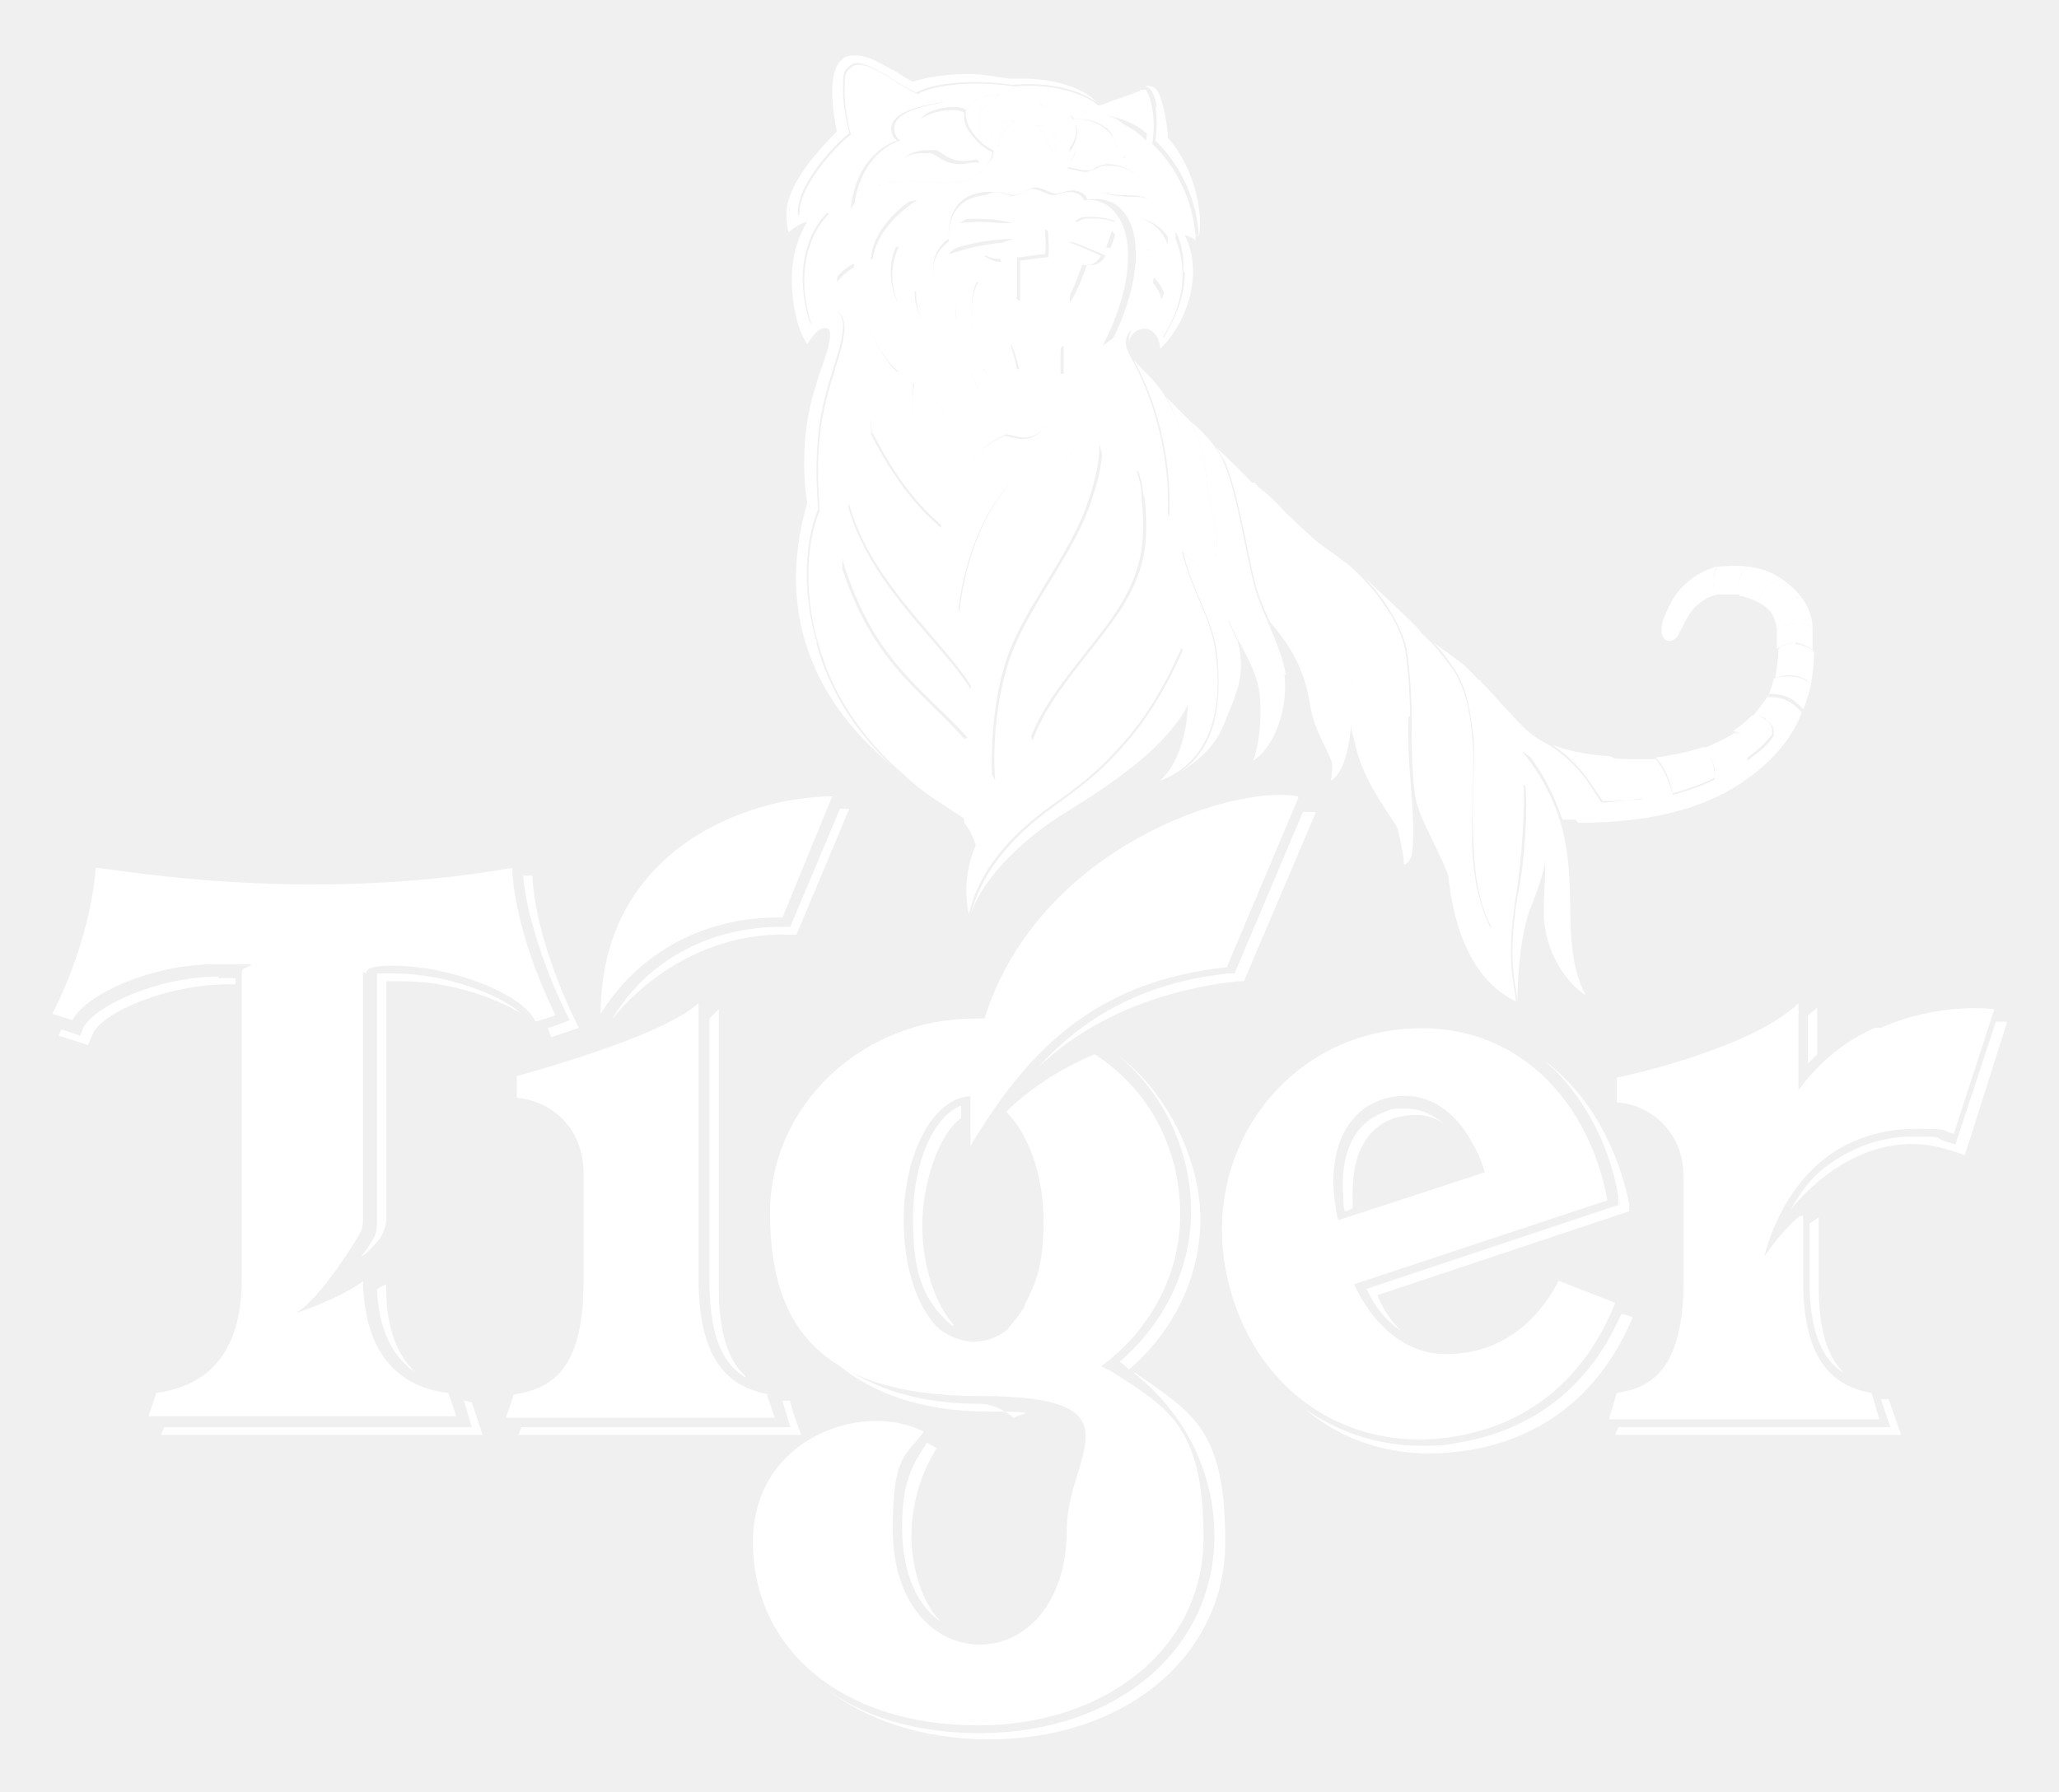
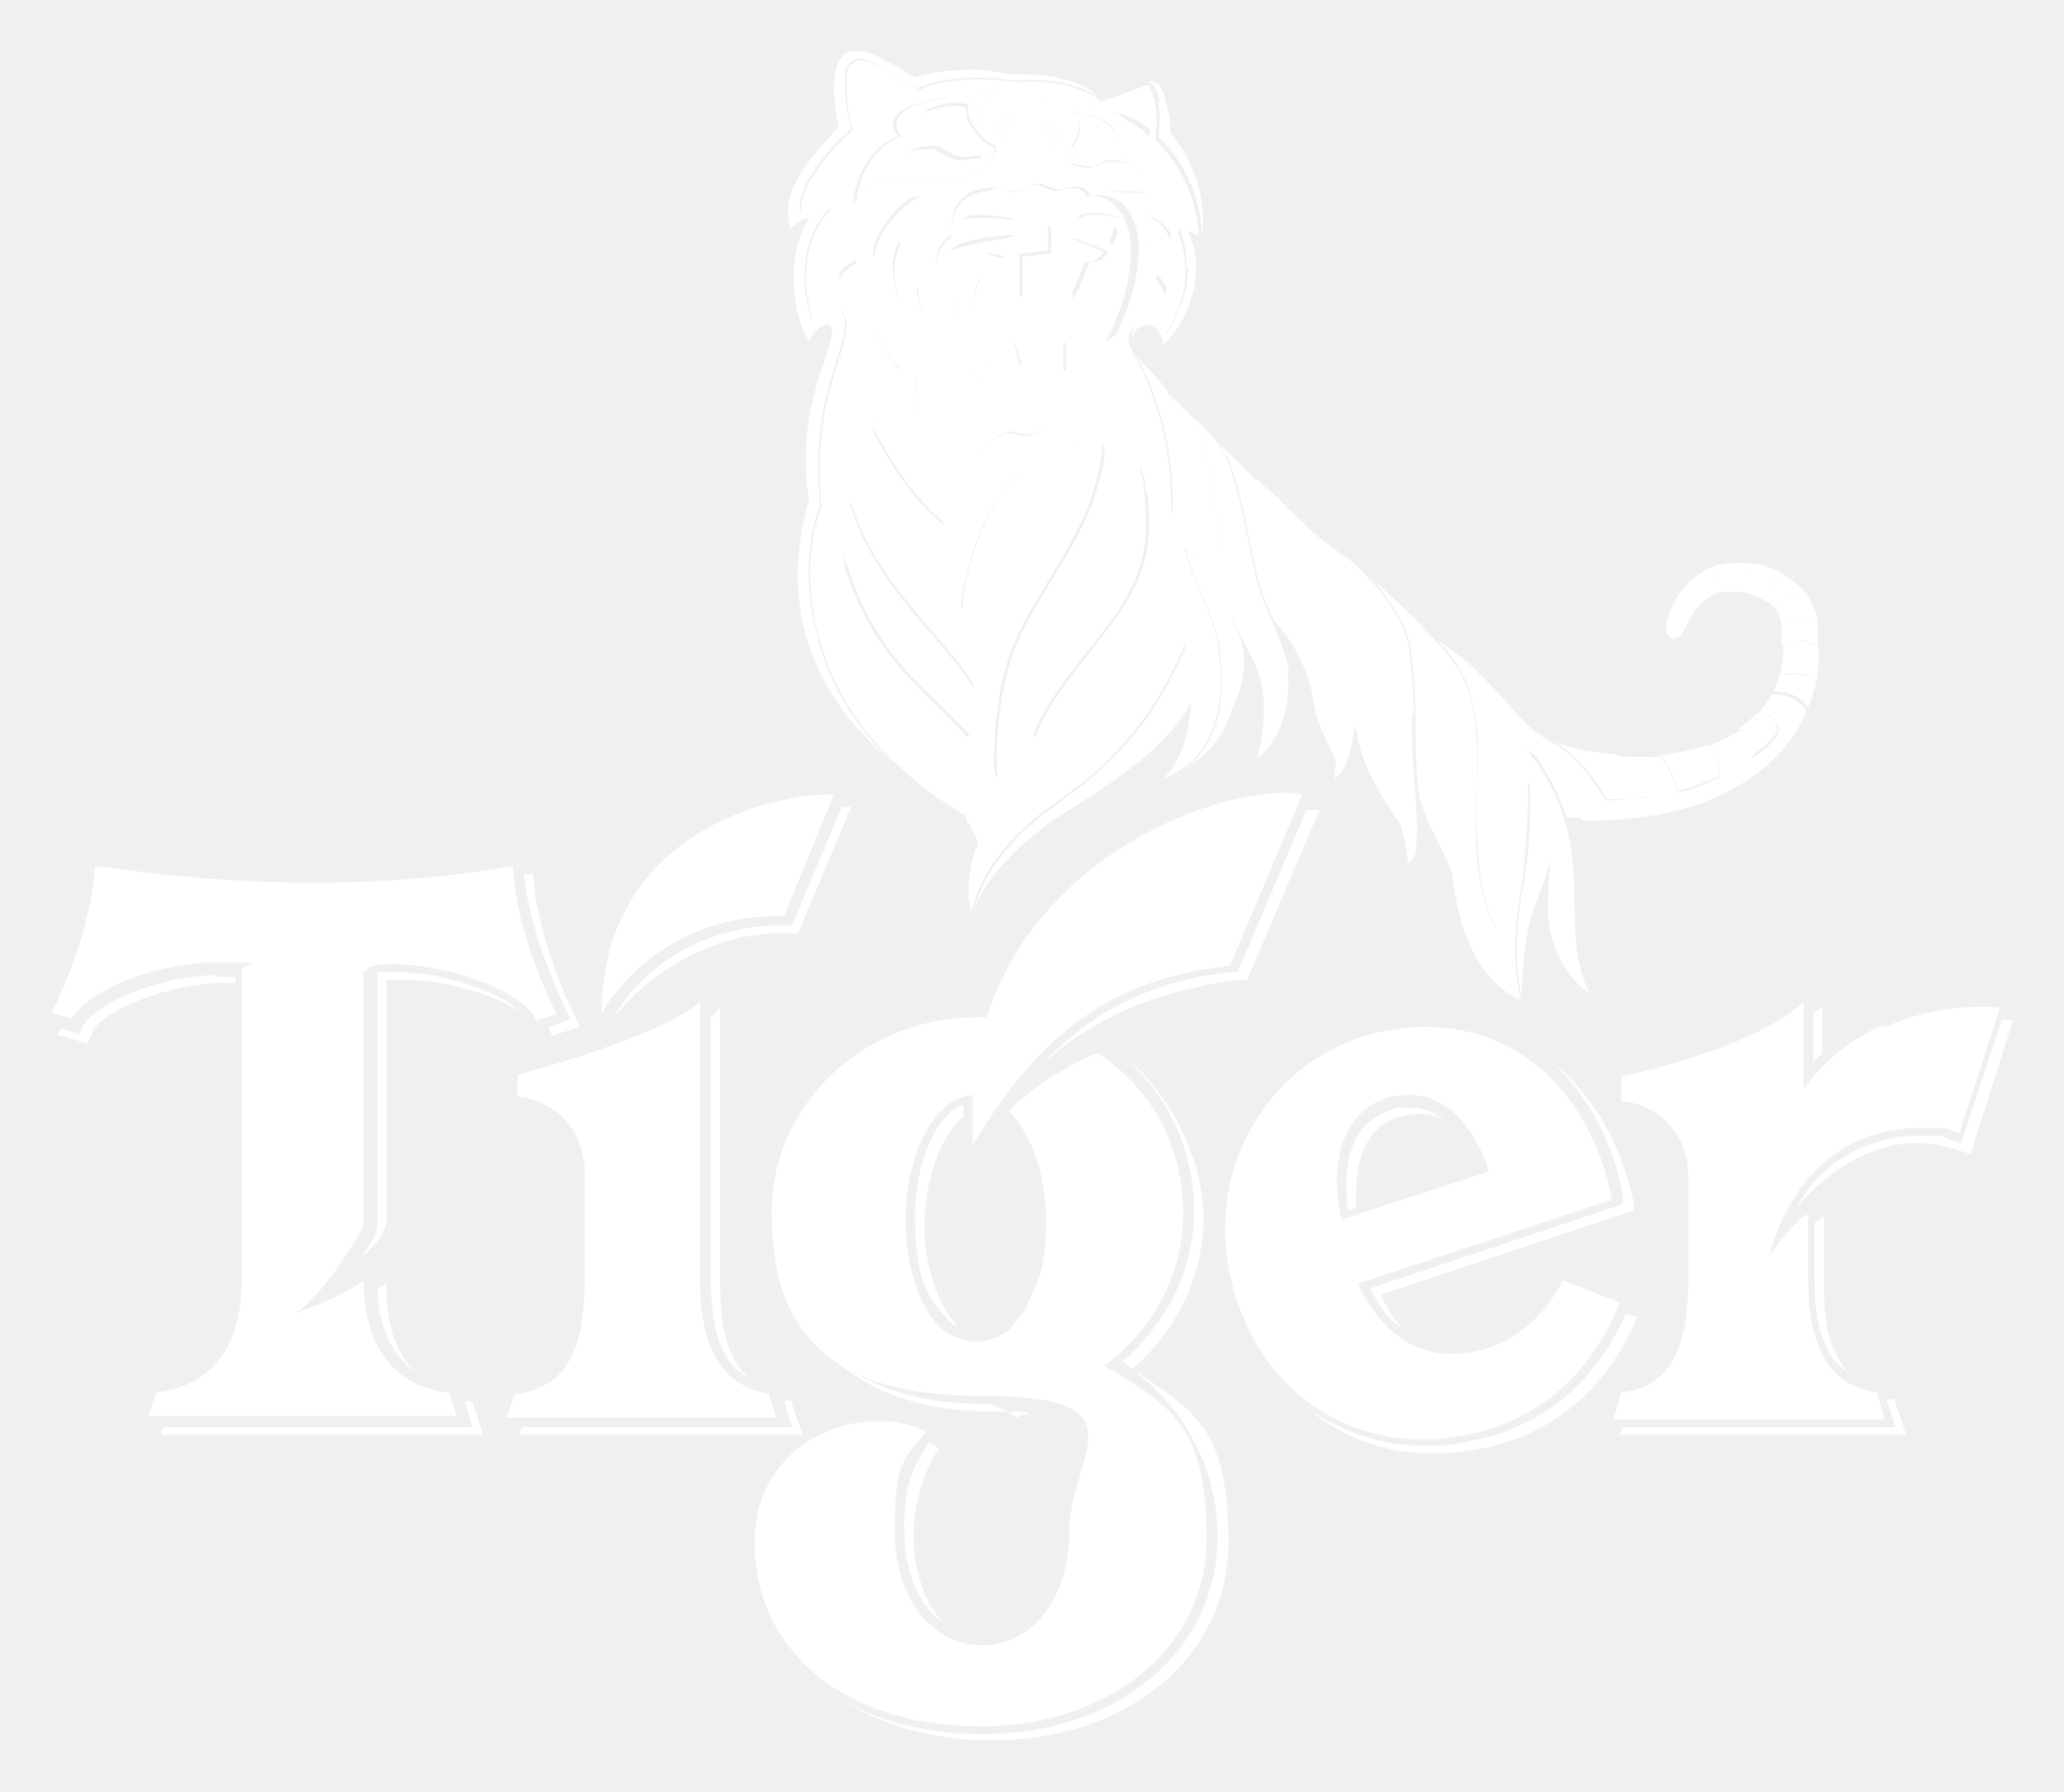
- <svg xmlns="http://www.w3.org/2000/svg" aria-label="Tiger" role="img" id="Layer_1" version="1.1" viewBox="173.936 2.736 132.528 115.328" shape-rendering="geometricPrecision" text-rendering="geometricPrecision">
+ <svg xmlns="http://www.w3.org/2000/svg" aria-label="Tiger" role="img" id="Layer_1" version="1.1" viewBox="173.996 3.031 132.407 114.936" shape-rendering="geometricPrecision" text-rendering="geometricPrecision">
  <defs>
    <style type="text/css">
    svg path, svg polygon, svg rect, svg circle, svg ellipse, svg polyline, svg line, svg text { fill: #ffffff !important; }
    svg &gt; circle[fill="none"], svg &gt; rect[fill="none"], svg &gt; ellipse[fill="none"] { fill: none !important; }
    clipPath path, clipPath polygon, clipPath rect, clipPath circle, clipPath ellipse,
    mask path, mask polygon, mask rect, mask circle { fill: #000000 !important; stroke: none !important; }
  </style>
  </defs>
  <defs>
    
  </defs>
  <path d="M294.6,68.9c-1.8.8-3.5,2.1-4.9,4v-5.6l-.2.2c-3.3,2.9-11.4,4.6-11.5,4.6h0v1.6h.1c2.1.2,4.2,1.9,4.2,4.8v6.7c0,5.8-2.2,6.9-4.3,7.2h0s-.5,1.7-.5,1.7h17.4l-.5-1.7h0c-3-.5-4.4-2.8-4.4-7.2v-4.2h-.2c-.9.7-1.8,1.9-2.3,2.6.6-2.3,1.7-4.2,3.1-5.6,1.7-1.7,4.1-2.6,6.6-2.6s1.6.1,2.4.3h.1s2.6-8,2.6-8c0,0-3.5-.5-7.3,1.2" />
  <path d="M223.5,92.5c-2.5-.4-4.6-2-4.6-7.4v-17.8c-2.3,2.2-11.7,4.7-11.7,4.7v1.4c2.2.2,4.3,1.9,4.3,4.9v6.8c0,5.4-1.7,7-4.5,7.4l-.5,1.5h17.3l-.5-1.5Z" />
  <path d="M197.5,65.4c0-.4.7-.5,1.7-.5,3.9,0,8.5,1.9,9.2,3.6l1.3-.4s-2.6-5-2.8-9.5c-13.6,2.4-25.9,0-26.8,0-.4,5-2.8,9.4-2.8,9.4l1.3.4c1-1.8,5.3-3.6,9.2-3.6s1.7,0,1.7.5v19.7c0,5.4-2.7,7-5.5,7.4l-.5,1.5h19.8l-.5-1.5c-2.7-.3-5.4-2-5.5-7.2-1.4,1.1-4.4,2.1-4.4,2.1,1.2-.6,3.1-3.3,4.1-5,.1-.2.3-.4.3-1s0-16,0-16" />
  <path d="M274.3,85.1c-1,2-3.2,4.8-7.3,4.8s-5.9-4.5-5.9-4.5h0s16.3-5.4,16.3-5.4c-1.3-7-6.6-12.1-14.1-10.9-7,1.1-11.8,7.8-10.5,15.2,1.4,7.8,7.8,12.1,14.8,10.9,4.8-.8,8.4-3.8,10.3-8.6l-3.6-1.4ZM260.1,81.4s-.2-.7-.3-1.8c-.2-1.9.2-5.1,3.1-6.1,3-.9,4.9,1.1,5.8,2.8.6,1,.8,1.9.8,1.9,0,0-6.7,2.2-9.5,3.1" />
  <path d="M224.3,61.8l3.2-7.8c-5.4,0-14.9,3.4-14.9,14,2.2-3.6,6.3-6.3,11.7-6.2" />
  <path d="M257.5,54c-4.1-.8-16.7,3.2-20.2,14.3-.2,0-.6,0-.6,0-7.3,0-13.2,5.6-13.2,12.5s2.8,11.8,13.5,11.8,5.6,3.8,5.6,8.6-2.7,7.4-5.6,7.4-5.6-2.6-5.6-7.4.8-4.7,2-6.3c-3.8-2-11,.3-11,7.1s5.6,11.8,14.5,11.8h0c8,0,14.5-4.8,14.5-12.1s-2.4-8.4-6.1-10.8c-.2,0-.3-.2-.5-.2,3.1-2.3,5.1-5.8,5.1-9.8s-1.8-7.9-5.5-10.3c-2.2.9-4.3,2.3-5.7,3.7,1.4,1.4,2.4,4,2.4,7s-.5,4-1.2,5.4c0,.2-.2.4-.4.7-.2.3-.5.6-.7.9-.6.5-1.4.8-2.2.8s-1.8-.4-2.4-1c-1.3-1.4-2.1-3.9-2.1-6.8,0-4.3,1.9-7.9,4.3-8,0,1,0,2.1,0,3.2,3.6-6,7.9-10.6,16.5-11.5l4.6-10.9Z" />
  <path d="M303.1,68.6l-2.7,8.5s-1.5-.6-2.8-.7c-5-.4-8.4,4.2-8.4,4.2.5-.9,1-1.6,1.6-2.2,1.6-1.5,3.9-2.5,6.1-2.5s1.5,0,2.2.3l.7.2,2.6-7.9h.7Z" />
  <polygon points="295.5 92.8 296.3 95.1 277.9 95.1 278.1 94.6 295.6 94.6 295 92.8 295.5 92.8" />
  <path d="M290.9,70.7v-3.1l-.6.5v3.1c.2-.2.4-.4.6-.6" />
  <path d="M292.6,91.1c-1.1-1.1-1.6-2.9-1.6-5.5v-4.5l-.6.4v3.6c0,3.1.7,5.1,2.2,6" />
  <path d="M224.2,62.4c-4.6,0-8.7,2.2-10.9,6,0,0,4.1-5.7,11.4-5.5.3,0,.5,0,.5,0l3.4-8.1h-.6s-3.2,7.6-3.2,7.6c0,0-.6,0-.6,0" />
  <path d="M258.6,55.1l-4.6,10.8h-.4c-4.6.5-9.4,2.2-12.9,5.6,2.8-3.1,6.6-5.5,12.3-6.1h.4s4.4-10.4,4.4-10.4h.8Z" />
  <path d="M250.6,80.7c0,3.7-1.7,7.2-4.6,9.7.2.1.4.3.6.5,2.9-2.5,4.6-6,4.6-9.7s-2.1-8.2-5.4-10.6c3,2.4,4.8,6.2,4.8,10.1" />
  <path d="M235.3,88c-1.2-1.4-2-3.8-2-6.4s1-5.8,2.5-6.9c0-.3,0-.6,0-.8-1.8.7-3.1,3.7-3.1,7.3s.7,5,2,6.4c.2.2.4.4.6.5,0,0,0,0,0,0" />
  <path d="M227.9,90.6c2.2,1.8,5.3,3,9.7,3s1.1.2,1.7.5c-.7-.6-1.5-1-2.3-1-4,0-6.9-1-9.1-2.6" />
  <path d="M246.9,91.1c3.3,2.6,5.2,6.4,5.2,10.5,0,7.4-6.4,12.7-15.1,12.7h0c-4,0-7.5-1-10.1-3,2.8,2.2,6.5,3.4,10.7,3.4h0c8.8,0,15.2-5.4,15.2-12.7s-2.1-8.3-5.8-10.9" />
  <path d="M234.2,96c-1,1.6-1.6,3.6-1.6,5.6s.7,4.5,2,5.6c-1.6-1-2.6-3.2-2.6-6.1s.6-4,1.6-5.5l.7.4Z" />
  <path d="M188,65.6c-3.9,0-8,1.9-8.7,3.3l-.2.5-1.2-.4-.2.4,1.9.6.3-.7c.6-1.4,4.8-3.2,8.7-3.2s.3,0,.5,0v-.4c-.3,0-.8,0-1.1,0" />
  <path d="M198.2,65.6c0,1.8,0,15.7,0,15.8,0,.6,0,.9-1,2.2,0,0,.2,0,.9-.8.2-.2.7-.8.7-1.7s0-13.4,0-15.2c.3,0,.9,0,1.1,0,2.8,0,5.9,1,7.6,2.1-1.4-1.3-5-2.6-8.2-2.6s-.8,0-1.1,0" />
  <path d="M198.8,85.5v.3c0,2.4.7,4.2,1.9,5.3-1.5-1-2.4-2.8-2.5-5.4l.6-.3Z" />
  <polygon points="204.3 93 205 95.1 184.3 95.1 184.5 94.6 204.3 94.6 203.8 92.9 204.3 93" />
  <path d="M208.2,59.1c.2,4.2,2.7,9.2,2.7,9.2l.3.6-1.8.6-.2-.6c.2,0,1.4-.5,1.4-.5l-.3-.6s-2.3-4.6-2.7-8.7h.6Z" />
  <path d="M279,87.6c-2,4.7-5.6,7.7-10.6,8.5-.8.1-1.6.2-2.4.2-3.1,0-5.9-1-8.1-2.9,2.1,1.5,4.7,2.4,7.5,2.4h0c.8,0,1.6,0,2.4-.2,4.9-.8,8.5-3.7,10.5-8.3l.7.2Z" />
  <path d="M278.1,79.8v.5c0,0-16.2,5.4-16.2,5.4.3.7,1,1.9,2.2,2.7-.8-.8-1.3-1.7-1.5-2.3l16.2-5.4v-.5c-.7-3.3-2.2-6.2-4.3-8.2-.4-.4-.9-.8-1.4-1.2.3.2.5.5.8.7,2.1,2.1,3.6,4.9,4.2,8.2" />
  <path d="M261,80.1c0-1-.2-4.4,2.7-5.4.4-.1.9-.2,1.3-.2.7,0,1.4.2,1.9.6-.7-.6-1.5-1-2.5-1s-.8,0-1.3.2c-2.9,1-2.8,4.4-2.7,5.4,0,.4,0,.8.1,1,.2,0,.3-.1.5-.2,0-.1,0-.3,0-.4" />
  <path d="M221.9,91.3c-1-.9-1.7-2.6-1.7-5.7v-17.9l-.6.6v16.9c0,3.8,1,5.4,2.3,6.2" />
  <path d="M224.8,93c.2.8.7,2.1.7,2.1h-18.2l.2-.5h17.3l-.5-1.7h.5Z" />
  <path d="M260.9,46.4c.2,2.2,0,5.8-1.3,6.6.7-6.2-1.5-9.6-2.2-11.7-.6-1.9-.7-4.7-2.9-7.5,1.5.9,3.5,3.2,4.6,5.8,1.1,2.6,1.7,5.8,1.8,6.7M264.7,48.9c0-1.5-.2-4-.4-4.7-.5-1.9-2.4-4.2-3.8-5.3.4,1,1.8,3.7,2.1,7,.1,2.1.3,4.4.6,6.9.2,1.7,1.1,4.4,1.1,5.6.5-.2.6-.6.6-2.5-.1-2.8-.4-4.3-.3-7.1M287.1,41.5c.3-1,.9-1.3,1.5-1.5-.7-.5-1.4-.7-2.2-.8-.6.5-.6,1.3-.5,1.9.3,0,.8.2,1.2.4M288.3,43.3c.9-.7,2.1-.4,2.3-.2,0-.6-.3-1.4-.7-1.9-.7-.1-1.7.5-2,.9.2.3.4.8.4,1.2M281.4,44c.2,0,.5-.2.6-.5.2-.3.3-.6.6-1.1.2-.4.9-1.2,1.9-1.4-.2-.2-.3-.6-.3-.9,0-.4.1-.7.3-.9-1.7.4-2.7,1.7-3,2.3-.3.6-.6,1.2-.6,1.6-.1.6.2.9.5.9M289.5,44.1c-.4,0-.9.2-1.1.4h0c0,.6-.1,1.3-.2,1.9.6-.3,1.8-.3,2.3.4.1-.6.2-1.4.2-2.1-.2-.2-.7-.5-1.2-.5M287.8,47.4c-.4.7-.8,1.1-1,1.4.2,0,.6,0,.9.3.2.2.4.4.4.7s0,.2,0,.3c-.5.8-1.2,1.2-1.7,1.6,0,0,0-.3,0-.6,0-.5-.1-1.1-.8-1.2-.3.2-1,.6-2,1,.4.4.8,1,.7,2-.7.4-1.9.8-2.7,1,0,0-.3-1.4-1.1-2.3-.3,0-.7,0-1,0-.9,0-1.7,0-2.1-.1,0,0,2,.8,2.2,2.7-.7,0-1.9.2-2.6.2-.6-.9-1.4-2.6-3.7-3.9-.8-.4-1.5-1.1-2.1-1.8-.6-.6-1.4-1.6-2.1-2.2,1.4,2.4,1.6,7.2,1.6,7.4,0,2.2-.8,6.5-.8,8.6-.5-.9-1.1-2.7-1.2-5.1-.1-2.6.2-5.5,0-7.1-.1-1.5-.4-3.2-1.2-4.4-.5-.7-1.3-1.8-2.3-2.6,1.2,1.8,1.7,4.5,1.8,7.6,0,1.7,0,3.5,0,5.2,0,3.7.6,9.2,4.5,11.1,0-.8-.7-2.4,0-6.7.4-2.4.6-6,.5-7.3,1.2,1.9,1.4,3.6,1.4,5.1,0,1.1-.1,2.1-.1,3.1,0,2.8,1.7,4.8,2.7,5.4-2.3-4.4.9-9.6-4.1-15.7,2.2,1.3,3.3,4.2,3.6,4.6,3.5,0,6.7-.5,9.4-1.9,1.7-.9,4.1-2.7,5-5.2-.7-.8-1.3-1-2.2-1M235,30c-.3-.9-1-1.9-2.2-2.6-.1.6-.1,1-.1,1.6,0,2.4,1.1,4.1,1.3,4.4.3-1.6.7-2.8,1-3.3M256.7,46.2c-.2-1.5-1.3-3.6-1.8-5-.7-2-1.2-6.4-2.2-8.7-.3-.8-1.2-1.9-2.1-2.6.2.6.8,1.5,1,3.7.1,1.8.9,3.4.6,4.9-.8-1.7-1.9-2.2-2-6,0-1.4-.5-3-1.3-4.3-.6-1-1.5-1.7-2-2.3,2.2,4,2.4,8.1,2.3,10.1-.3-.5-1-2.3-2-3,.1.5.3.9.3,1.5.8,2.2,1.6,4.4,1.3,6.7-.4,3.9-3.3,6.5-5.9,9.1-.6.6-3.6,3-5.1,5-1.9,2.6-1.8,4.9-1.5,6.3.6-2.7,2.5-5,5.3-7,1.8-1.3,3.1-2.2,5.1-4.6,2-2.4,3.3-5.6,3.3-5.6,0,0,.5,1.7.4,3.4,0,2.2-.7,4.2-1.8,5.2,4.2-1.6,3.8-6.5,3.6-8-.2-2.4-1.6-4.2-2.2-6.8,1.6,1.3,2.4,3.1,3,4.4.6,1.5,1.5,2.6,1.9,4.2.3,1.2.2,3.6-.3,4.9,1.3-.8,2.3-3.3,2-5.6M233.4,51.2c2.2,2.1,2.7,3.7,2.7,4.3-1.6-1.1-2.5-1.5-4.1-3-1.6-1.4-4.3-4.2-5.4-8.4-.6-1.8-1.1-5.6.1-8.5-.5-6,.8-8,1.5-10.9,0-.3.1-.5.1-.8,0-.8-.4-1.3-.9-1.3s-.9.3-1.2,1.1c-.1-.3-.5-1.5-.5-2.9s.4-3.1,1.6-4.3c-.5-.3-1.5-.1-1.9.2-.2-1.9,2.4-4.6,3.3-5.3-.1-.4-.4-1.6-.4-2.7s0-1.3.4-1.6c.5-.5,1.4,0,2.6.7.4.3,1.1.7,1.7,1,1-.6,3.6-.9,6.2-.5,3.7-.3,5.4,1.2,5.4,1.2.1.1.7-.2,1-.3.4-.1,1.6-.6,2-.7,0,0,0,0,.1,0,.6,1.1.5,2.6.4,3.2-.3-.4-1.2-1.2-2.8-1.5,0,0,0,0,0,0-.4-.1-1-.3-1.6-.3,1.4.6,2.1,1.5,2.2,2.1-.2-.6-1-1.7-2.8-1.6-.4-.4-1.1-.8-2.3-1,.8.4,1.4,1,1.7,1.7.4.8.3,1.5.2,1.7h0s0,0,0,0c0,0-.1,0-.4,0,0,.5.5.9.8,1.1,1.3,1.4,2.6,1.5,3.7,1.5s1.9.2,2.8,1.8c0,1,0,1.8,0,2.7,0-1.3-.5-2.8-2.6-3.2,1,.9,1.4,1.7,1.4,2.3-.1,0-.8-.3-1-.3.6,1.8-.2,3.9-.9,5.3,0,0,0,0,0,0,0,0,0,0,0,0-.4.3-.7.6-1.1.9,1.8-3.5,2.3-7.2.6-8.8-.9-.8-2.1-.5-2.1-.5,0-.3-.4-.6-.9-.6-.5,0-.8.2-1.1.2-.3,0-.9-.4-1.3-.4s-.8.4-1.5.5c-.3-.1-.8-.2-1-.2-.3,0-.5.2-.8.4.2-.2.5-.3.8-.4-1.1-.1-2,.2-2.5.8-.7.8-.6,2-.6,2.2,0,0-1,.6-1,1.9s.4,1.9,1.5,3.3c0-.2-.5-2.6,1.4-2.6-.7,1.1-.5,4,.3,5.5,0,1.1,0,1.6,0,2.1,0,.1,0,.2.1.3-.2-.3-.7-1.7-1.4-2.7-1.3-1.8-3-1.6-3-4.4-.6,0-.9.5-1.1.9-.3-.6-.8-2.2,0-3.8h0s0,0,0,0c-.9.2-1.6,1-1.7,1.1,0-1.5,1.3-3.1,2.9-4.1-4.4.8-5.1,4.1-5.2,5.3h0s0,0,0,0c.4-.5.8-.8,1.2-1,0,2,1.2,5.6,2.9,7-1.1-.3-2-1-2.3-1.3-.8,2.4-1.2,5.1-1.2,7.1,0,.8.1,1.5.3,2.2-.4.9-.6,2.1-.5,3.2-.5,5.9,2.6,10.4,5.5,13.2M240.6,10.8c.6.5.9,1.1,1,1.7.2-.1.3-.4.3-.6,0-.5-.4-1.1-1.2-1.1M237.8,11.4c0,.3.2.6.4.8.1-.8.4-1.3,1.1-1.7-1.1,0-1.5.5-1.5.9M228.7,16.2c.9-1.5,2.2-1.8,3.6-1.8s1.9.1,2.7.1,1.8-.2,2.3-1c.4-.3.6-.7.6-1.1-.2,0-.5-.3-.7-.4-.1-.3-.3-.9-.2-1.6,0-.6.4-1.1,1.3-1.6-1.4.1-2.1.6-2.2,1.2,0,0,0-.1,0-.2-.3-.3-2-.3-3.1.6-.2.2-.3.4-.3.6,0-.5.5-1.1,2-1.7-2.8.4-3.4,1.1-3.4,1.7s.4.8.4.8c-.2,0-2.6.8-3,4.3" />
  <path d="M236.1,10.1c0,.9.9,1.7,1.1,1.9-.1-.3-.3-.9-.2-1.6,0-.6.4-1.1,1.3-1.6-1.4.1-2.1.6-2.2,1.2" />
  <path d="M228.7,16.2c.9-1.5,2.2-1.8,3.6-1.8s1.9.1,2.7.1,1.8-.2,2.3-1c-.6.3-1.1.4-1.6.4-1,0-1.9-.5-3-.5s-.8,0-1.3.3c.7-1.1,1.6-1.3,2.2-1.3s.4,0,.6,0c.3.1.8.7,1.8.7.4,0,.6-.1.9-.1.2,0,.4,0,.4,0,0,0-.7-.9-.9-1.5-.3-.2-.6-.2-.9-.2-.5,0-.8.3-1,.4-.3.1-.6.2-.8.2-.3,0-.8-.2-.8-.7,0-.5.3-1.2,2-1.9-2.8.4-3.4,1.1-3.4,1.7s.4.8.4.8c-.2,0-2.6.8-3,4.3" />
  <path d="M240.6,10.8c.6.5.9,1.1,1,1.7.2-.1.3-.4.3-.6,0-.5-.4-1.1-1.2-1.1" />
  <path d="M229.4,25.4c-.8,2.4-1.2,5.1-1.2,7.1.1,6.5,6.3,11.1,8.3,14.5.7-4.2,2.7-11.7,6.9-15.7-7,1.3-7.7,10.8-7.7,10.8-2.6-4.4-5.7-4.9-5.7-9.8s0-1.1.1-1.7c2,3.9,3.8,5.4,4.5,6h0s0,0,0,0h0c0-1.3,1.5-4.9,4.1-5.9.3,0,.7.2,1.1.2.8,0,1.6-.4,2.4-2.3h0c-.6.5-1.6.8-2.5.8s-2.1-.3-2.5-1c-.2-.3-.7-1.7-1.4-2.7-1.3-1.8-3-1.6-3-4.4-.6,0-.9.5-1.1.9-.3-.6-.8-2.2,0-3.8h0s0,0,0,0c-.9.2-1.6,1-1.7,1.1,0-1.5,1.3-3.1,2.9-4.1-4.4.8-5.1,4.1-5.2,5.3h0s0,0,0,0c.4-.5.8-.8,1.2-1,0,2,1.2,5.6,2.9,7-1.1-.3-2-1-2.3-1.3M232.8,27.4c1.2.7,1.9,1.7,2.2,2.6-.4.5-.7,1.7-1,3.3-.2-.2-1.3-2-1.3-4.4s0-1,.1-1.6" />
  <path d="M242.4,12.6c.3-.1,1.1-1.1.7-2-.3-.6-1-1.2-2.6-1.4.8.4,1.4,1,1.7,1.7.4.8.3,1.5.2,1.7h0Z" />
  <path d="M244.5,20.8c.8-.4,1.5-1.3,1.5-2.3s0-.6-.2-.9c0,0-.2.7-.4,1.1-.2,0-1.2-.3-2.6-.4.3,0,.9.3,1.4.5.5.2.9.4.9.4,0,0-.3.6-.9.6,0,0-.2,0-.3,0-.3.8-.6,1.6-.9,2.1-.1.2-.2.3-.2.3,0,0,0-.1,0-.2,0-.4.2-2.4.2-2.4-.2,0-.6-.2-1-.2,0-.4.1-.7.1-1s0-.6,0-.6c0-.8,1.7-1.4,1.6-2.1,0-.3-.4-.6-.9-.6-.5,0-.8.2-1.1.2-.3,0-.9-.4-1.3-.4s-.8.4-1.5.5c.6.4.5.5,1.1,1.1.4.5,1.3.7,1.4,1.2,0,.5.1,1.1,0,1.6-.6,0-1.3.2-1.8.2h0c0,1,0,1.8,0,2.3,0,.2,0,.3-.1.3,0,0-.1-.1-.2-.3-.2-.3-.6-1.8-.8-2.2h0c-.2,0-.7,0-1.2-.4.6-.4,1.2-.6,2.1-.9h0c-2.8.1-4.2.8-4.4.8.3-.4.9-.7,1.7-.9h0c-.1-.4,0-.8,0-.8.4,0,.9-.1,1.4-.1s1,0,1.2,0c-.6-.2-2.1-.4-3.6-.2.4-.3.9-.4,1.1-.4h0c.2-.9.6-1.2,1.3-1.4-1.1-.1-2,.2-2.5.8-.7.8-.6,2-.6,2.2,0,0-1,.6-1,1.9s.4,1.9,1.5,3.3c0-.2-.5-2.6,1.4-2.6-.7,1.1-.5,4,.3,5.5.3.5.5.9.8.9s.4-.3.8-.3c0-.2,0-1.4.2-1.9,0-.2,0-.2,0-.2,0,0,.1.1.1.2.2.4.4,1.2.5,1.7.2,0,1.3-.1,2.1.1h0c0-.3.4-1.1.5-1.6,0-.2.1-.3.2-.3,0,0,0,0,0,.3,0,.5,0,.9,0,1.4s0,.3,0,.4h0s0,0,0,0h0s.2,0,.4,0,.4-.1.4-.7c0-.9.1-2.2.3-2.9.4-1.3.5-1.7.9-2.4" />
  <path d="M243.1,17.1h0c.4,0,.8,0,1.2,0,.9,0,1.6,0,1.6,0,0,0-.7-.3-1.5-.3s-.8,0-1.2.3h0Z" />
  <path d="M238.2,12.2c.1-.8.4-1.3,1.1-1.7-1.1,0-1.5.5-1.5.9s.2.6.4.8" />
  <path d="M248.2,20.6c.3.3.6.7.7,1.2.2-.4.4-1.1.4-2h0c0-1.3-.5-2.8-2.6-3.2,1,.9,1.4,1.7,1.4,2.3-.1,0-.8-.3-1-.3.6,1.8-.2,3.9-.9,5.3,1-.8,1.8-1.9,2-3.3" />
  <path d="M287.9,42.1c.3-.4,1.3-1,2-.9-.3-.4-.7-.8-1.3-1.2-.6.2-1.2.5-1.5,1.5.4.2.6.4.8.6" />
  <path d="M245.8,12.1c0,.4-.2.7-.5.7s-.2,0-.3-.1c-.4-.5-.8-.7-1.2-.7s-.5.1-.6.2c0,.4-.2.8-.6,1.3.4,0,.8.2,1.2.2s.4,0,.7-.2c.2-.1.5-.2.8-.2.8,0,1.9.5,2.4,1.5-.4-.4-.9-.5-1.3-.5s-1,.2-1.6.2c-1,0-2-.7-2-.7,1.3,1.4,2.6,1.5,3.7,1.5s1.9.2,2.8,1.8c-.2-3.1-1.1-4.1-3.1-4.2.5-.3.7-.7.7-1.1s-.4-1-1.1-1.4c-.5-.2-1.2-.5-2.3-.6,1.7.7,2.3,1.9,2.2,2.3" />
  <path d="M252.2,38.5c.3-1.5-.5-3.1-.6-4.9-.2-2.2-.8-3.1-1-3.7,0,0,0,0,0,0l-1.6-1.6c.7,1.2,1.1,2.7,1.1,4.1.1,3.8,1.2,4.3,2,6" />
  <path d="M277.4,51.4c-1.6-.1-2.7-.4-3.5-.7,1.9,1.3,2.6,2.8,3.2,3.6.7,0,1.9,0,2.6-.2-.2-1.9-2.1-2.7-2.2-2.7" />
  <path d="M286.4,39.2c-.9-.1-1.5,0-1.9,0-.2.3-.3.6-.3.9,0,.3.1.7.3.9,0,0,.5,0,1.5,0-.2-.6-.2-1.3.4-1.8" />
  <path d="M280.5,51.5c.8.8,1.1,2.2,1.1,2.3.8-.2,1.9-.6,2.7-1,0-.9-.3-1.6-.7-2-.7.3-2.3.6-3.1.7" />
  <path d="M272,50.9c1.3,1.6,2,3.1,2.5,4.6.3,0,.8,0,1.1,0-.3-.4-1.4-3.4-3.6-4.6" />
  <path d="M271.6,60.5c-.7,4.3,0,5.9,0,6.7,0,0,0-3.7.8-5.9.4-1,1.1-2.7,1.1-4.1-.1-1.2-.5-2.5-1.4-4,.2,1.3,0,5-.5,7.3" />
  <path d="M287.6,49.1c-.2-.2-.6-.4-.9-.3-.4.4-.8.7-1.2,1,.6.1.8.7.8,1.2s0,.5,0,.6c.5-.4,1.2-.9,1.7-1.6,0,0,0-.2,0-.3,0-.2-.2-.5-.4-.7" />
  <path d="M290.6,43.1c-.2-.2-1.4-.5-2.3.2,0,.4,0,.8,0,1.2.3-.2.7-.4,1.1-.4.5,0,1,.3,1.2.5,0-.5,0-1.3,0-1.5" />
  <path d="M288.1,46.4c0,.2-.2.7-.3,1,.9,0,1.5.2,2.2,1,.3-.7.5-1.6.5-1.6-.5-.6-1.7-.6-2.3-.4" />
  <path d="M269.1,46.5h0s-.5-.6-1-1c-.5-.4-1.2-.9-1.9-1.4,0,0,0,0,0,0,.6.6,1.1,1.3,1.4,1.8.8,1.2,1,2.9,1.2,4.4.1,1.6-.2,4.5,0,7.1.1,2.4.6,4.2,1.2,5.1,0-2.1.8-6.4.8-8.6,0-.2-.1-4.9-1.6-7.4" />
  <path d="M250.1,44.5s-1.3,3.2-3.3,5.6c-2,2.4-3.2,3.2-5.1,4.6-2.8,2-4.7,4.4-5.3,7,.6-2.2,3.1-4.7,5.7-6.4,1.9-1.2,6.9-4.1,8.4-7.4,0-1.7-.4-3.4-.4-3.4" />
  <path d="M236.9,57.1c.3-.6.6-1.2,1-1.8,1.5-2,4.5-4.4,5.1-5,2.6-2.7,5.5-5.3,5.9-9.1.3-2.4-.6-4.6-1.3-6.7.1,1.2.2,2.4,0,3.7-.4,2.5-1.9,4.4-3.4,6.3-1.4,1.8-3,3.7-3.8,5.9-.4-.9-.5-3.1,0-4.5,1.1-2.5,2.8-3.8,3.8-6,1.3-2.8,1.5-5.6.7-8.6,0,1.5-.4,2.8-.9,4.2-1.1,2.9-3.5,5.9-4.7,8.7-1.3,2.9-1.5,7-1.3,8.8-.3-.7-1.4-1.9-1.9-2.6-3-3.4-6.3-5.1-8.3-12.2-.5,5.9,2.6,10.4,5.5,13.2,2.2,2.1,2.7,3.7,2.7,4.3.4.5.6,1,.8,1.6,0,0,0,0,0,0" />
  <path d="M253.1,42.7c-.6-1.3-1.4-3.1-3-4.4.6,2.6,2,4.4,2.2,6.8.1,1.4.5,5.5-2.5,7.4,1-.6,2.3-1.6,2.9-3.1.7-1.8,1.5-3.1.9-5.4-.2-.4-.4-.8-.6-1.3" />
  <path d="M262.7,46c-.3-3.3-1.8-6.1-2.1-7,0,0-.5-.4-1.5-1.1-1.1-.8-2.1-2-3.4-3,0,0,0,0,0,0,1.2,1.2,2.6,2.9,3.4,4.9,1.1,2.6,1.7,5.8,1.8,6.7,0,.8,0,1.8,0,2.9,0,.4.2.9.3,1.4.5,2.4,2.8,5.2,2.9,5.6-.3-1.2-.6-2.5-.7-3.4-.3-2.5-.5-4.7-.6-6.9" />
  <path d="M267.1,50.9c-.1-3.1-.6-5.8-1.8-7.6-.5-.6-4.1-3.9-4.1-3.9h0c1.3,1.1,2.7,3.1,3.2,4.8.2.6.4,3.2.4,4.7,0,1.9,0,3.3.2,4.9.2,1.7,1.7,3.7,2.4,6-.2-1.3-.2-2.6-.2-3.7,0-1.7.1-3.5,0-5.2" />
  <path d="M254.5,33.8s0,0,0,0c0,0,0,0,0,0-.4-.5-1.6-1.6-2.3-2.3.2.3.4.7.6,1,1,2.4,1.5,6.7,2.2,8.7.2.5.4,1,.7,1.6.7.8,2.1,2.5,2.5,5,.4,2.5,1.4,3.2,1.6,4.6.5-5.8-1.6-9.1-2.2-11.1-.6-1.9-.7-4.7-2.9-7.5" />
  <path d="M226.5,44c-.6-1.8-1.1-5.6.1-8.5-.5-6,.8-8,1.5-10.9,0-.3.1-.5.1-.8,0-.8-.4-1.3-.9-1.3s-.9.3-1.2,1.1c-.1-.3-.5-1.5-.5-2.9s.4-3.1,1.6-4.3c-.5-.3-1.5-.1-1.9.2-.2-1.9,2.4-4.6,3.3-5.3-.1-.4-.4-1.6-.4-2.7s0-1.3.4-1.6c.5-.5,1.4,0,2.6.7.4.3,1.1.7,1.7,1,1-.6,3.6-.9,6.2-.5,3.4-.3,5.1.9,5.4,1.1-.6-.7-2.3-1.5-4.7-1.5s-.6,0-.9,0c-.8-.1-1.7-.3-2.5-.3-1.5,0-2.9.2-3.7.5-.6-.3-1.1-.7-1.4-.8-1-.6-1.7-.9-2.3-.9s-.7.1-1,.4c-.4.4-.5,1.3-.5,2,0,1,.2,2,.3,2.5-.9.9-2.9,3-3.2,4.8-.1.6,0,1.4.1,1.7.3-.3.8-.6,1.2-.7-.8,1.3-1,2.7-1,3.7,0,1.4.3,3.2,1,4.2,0,0,.7-1.3,1.3-1,.2,0,.2.5.1.9-.1.7-.7,2.1-.8,2.6-1,2.9-.9,6.1-.6,7.7-2.8,9.6,3.2,15,5.4,16.9-1.6-1.5-3.8-4.1-4.8-7.8" />
  <path d="M250.2,20.3c0,1.2-.4,2.6-1.4,4.2,0,0,0,0,0,0,0-.3-.2-.5-.4-.7-.3-.2-.6-.3-1-.2,0,0,0,0,0,0-.6.1-.8.6-.8,1h0c0,0,0,.2,0,.3,0-.6.5-1,1-1s1,.5,1,1.3c1.8-1.7,2.8-5,1.6-7.3.3-.1.7,0,.8,0-.5-.4-1.5-.5-1.5-.5,0,0,.7,1.1.6,2.8" />
  <path d="M248.3,9.6c.2,1.1,0,2.2,0,2.2,0,0,2.6,2.2,2.8,6.2.3-1.6-.3-4.5-2-6.4,0-.8-.3-2.3-.6-2.9-.2-.4-.6-.5-.9-.4.5,0,.7.8.8,1.3" />
  <path d="M247.5,8.3s0,0,0,0c0,0,0,0,0,0,0,0,0,0,0,0" />
  <path d="M241.2,17.5c0,.5.1,1.1,0,1.6-.6,0-1.3.2-1.8.2h0c0,1,0,1.8,0,2.3,0,.2,0,.3-.1.3,0,0-.1-.1-.2-.3-.2-.3-.6-1.8-.8-2.2h0c-.2,0-.7,0-1.2-.4.6-.4,1.2-.6,2.1-.9h0c-2.8.1-4.2.8-4.4.8.3-.4.9-.7,1.7-.9h0c-.1-.4,0-.8,0-.8.4,0,.9-.1,1.4-.1s1,0,1.2,0c-.6-.2-2.1-.4-3.6-.2.4-.3.9-.4,1.1-.4h0c.2-.9.6-1.2,1.3-1.4.3,0,.7.1,1,.2.6.4.5.5,1.1,1.1.4.5,1.3.7,1.4,1.2M236.2,50.2c-2.9-3.2-6-4.9-8-11.3,0-.3-.2-.6-.3-.9,0-1.1.1-2.4.5-3.2,1.2,5.4,6.2,9.3,8,12.3.7-4.2,2.7-11.7,6.9-15.7-7,1.3-7.7,10.8-7.7,10.8-2.6-4.4-5.7-4.9-5.7-9.8s0-1.1.1-1.7c2,3.9,3.8,5.4,4.5,6h0s0,0,0,0h0c0-1.3,1.5-4.9,4.1-5.9.3,0,.7.2,1.1.2.8,0,1.6-.4,2.4-2.3h0c-.6.5-1.6.8-2.5.8s-2.1-.3-2.5-1c0,0,0-.2-.1-.3-.2-.5,0-1,0-2.1.3.5.5.9.8.9s.4-.3.8-.3c0-.2,0-1.4.2-1.9,0-.2,0-.2,0-.2,0,0,.1.1.1.2.2.4.4,1.2.5,1.7.2,0,1.3-.1,2.1.1h0c0-.3.4-1.1.5-1.6,0-.2.1-.3.2-.3,0,0,0,0,0,.3,0,.5,0,.9,0,1.4s0,.3,0,.4h0s0,0,0,0c0,0,.2,0,.4,0s.4-.1.4-.7c0-.9.1-2.2.3-2.9.4-1.3.5-1.7.9-2.4.8-.4,1.5-1.3,1.5-2.3s0-.6-.2-.9c0,0-.2.7-.4,1.1-.2,0-1.2-.3-2.6-.4.3,0,.9.3,1.4.5.5.2.9.4.9.4,0,0-.3.6-.9.6,0,0-.2,0-.3,0-.3.8-.6,1.6-.9,2.1-.1.2-.2.3-.2.3,0,0,0-.1,0-.2,0-.4.2-2.4.2-2.4-.2,0-.6-.2-1-.2,0-.4.1-.7.1-1s0-.6,0-.6c0-.8,1.7-1.4,1.6-2.1,0,0,1.2-.4,2.1.5,1.7,1.6,1.2,5.4-.6,8.8.3-.2.7-.5,1.1-.9.5-.4.9-.9,1.3-1.4.4-.6.6-1.3.7-1.9.3.3.6.7.7,1.2.2-.4.4-1.1.4-2h0c0-.9,0-1.7,0-2.7-.2-3.1-1.1-4.1-3.1-4.2.5-.3.7-.7.7-1.1s-.4-1-1.1-1.4c-.1,0-.4-.2-.7-.3,1.5.3,2.5,1.1,2.8,1.5.1-.7.3-2.1-.4-3.3.5,0,.7.8.8,1.3.2,1.1,0,2.2,0,2.2,0,0,2.6,2.2,2.8,6.2-.5-.4-1.5-.5-1.5-.5,0,0,1.9,3.1-.8,7-.2-.8-.8-1-1.4-.9-.6.1-.8.6-.8,1,0,.3.2.7.3.9,2.3,4.1,2.5,8.3,2.4,10.3-.3-.5-1-2.3-2-3,.1.5.3.9.3,1.5.1,1.2.2,2.4,0,3.7-.4,2.5-1.9,4.4-3.4,6.3-1.4,1.8-3,3.7-3.8,5.9-.4-.9-.5-3.1,0-4.5,1.1-2.5,2.8-3.8,3.8-6,1.3-2.8,1.5-5.6.7-8.6,0,1.5-.4,2.8-.9,4.2-1.1,2.9-3.5,5.9-4.7,8.7-1.3,2.9-1.4,7-1.3,8.8-.3-.7-1.4-1.9-1.9-2.6M245.8,17s-.7-.3-1.5-.3-.8,0-1.2.3h0s0,0,0,0c.4,0,.8,0,1.2,0,.9,0,1.6,0,1.6,0M245.3,13.4c-.3,0-.5,0-.8.2-.3.1-.5.2-.7.2-.4,0-.8-.2-1.2-.2.3-.5.5-.9.6-1.3.1-.1.3-.2.6-.2s.8.2,1.2.7c0,0,.2.1.3.1.3,0,.5-.3.5-.7,0-.5-.8-1.9-2.9-1.8.1.1.2.3.3.4.3.9-.5,1.9-.7,2,0,0-.1,0-.4,0,0,.5.5.9.8,1.1,0,0,1,.7,2,.7.6,0,1.1-.2,1.6-.2s.8.1,1.3.5c-.5-1-1.5-1.5-2.4-1.5M235,30c-.3-.9-1-1.9-2.2-2.6-.1.6-.1,1-.1,1.6,0,2.4,1.1,4.1,1.3,4.4.3-1.6.7-2.8,1-3.3M235.6,14c.5,0,1-.1,1.6-.4.4-.3.6-.7.6-1.1-.2,0-.5-.3-.7-.4-.2-.2-1.2-1.1-1.1-1.9,0,0,0-.1,0-.2-.3-.3-2-.3-3.1.6-.2.3-.3.6-.3.8,0,.6.6.7.8.7.2,0,.5,0,.8-.2.2-.1.5-.4,1-.4.3,0,.6,0,.9.2.1.6.9,1.5.9,1.5,0,0-.2,0-.4,0-.3,0-.5.1-.9.1-1,0-1.5-.6-1.8-.7-.2,0-.4,0-.6,0-.6,0-1.5.2-2.2,1.3.5-.2.9-.3,1.3-.3,1,0,1.9.5,3,.5" />
</svg>
